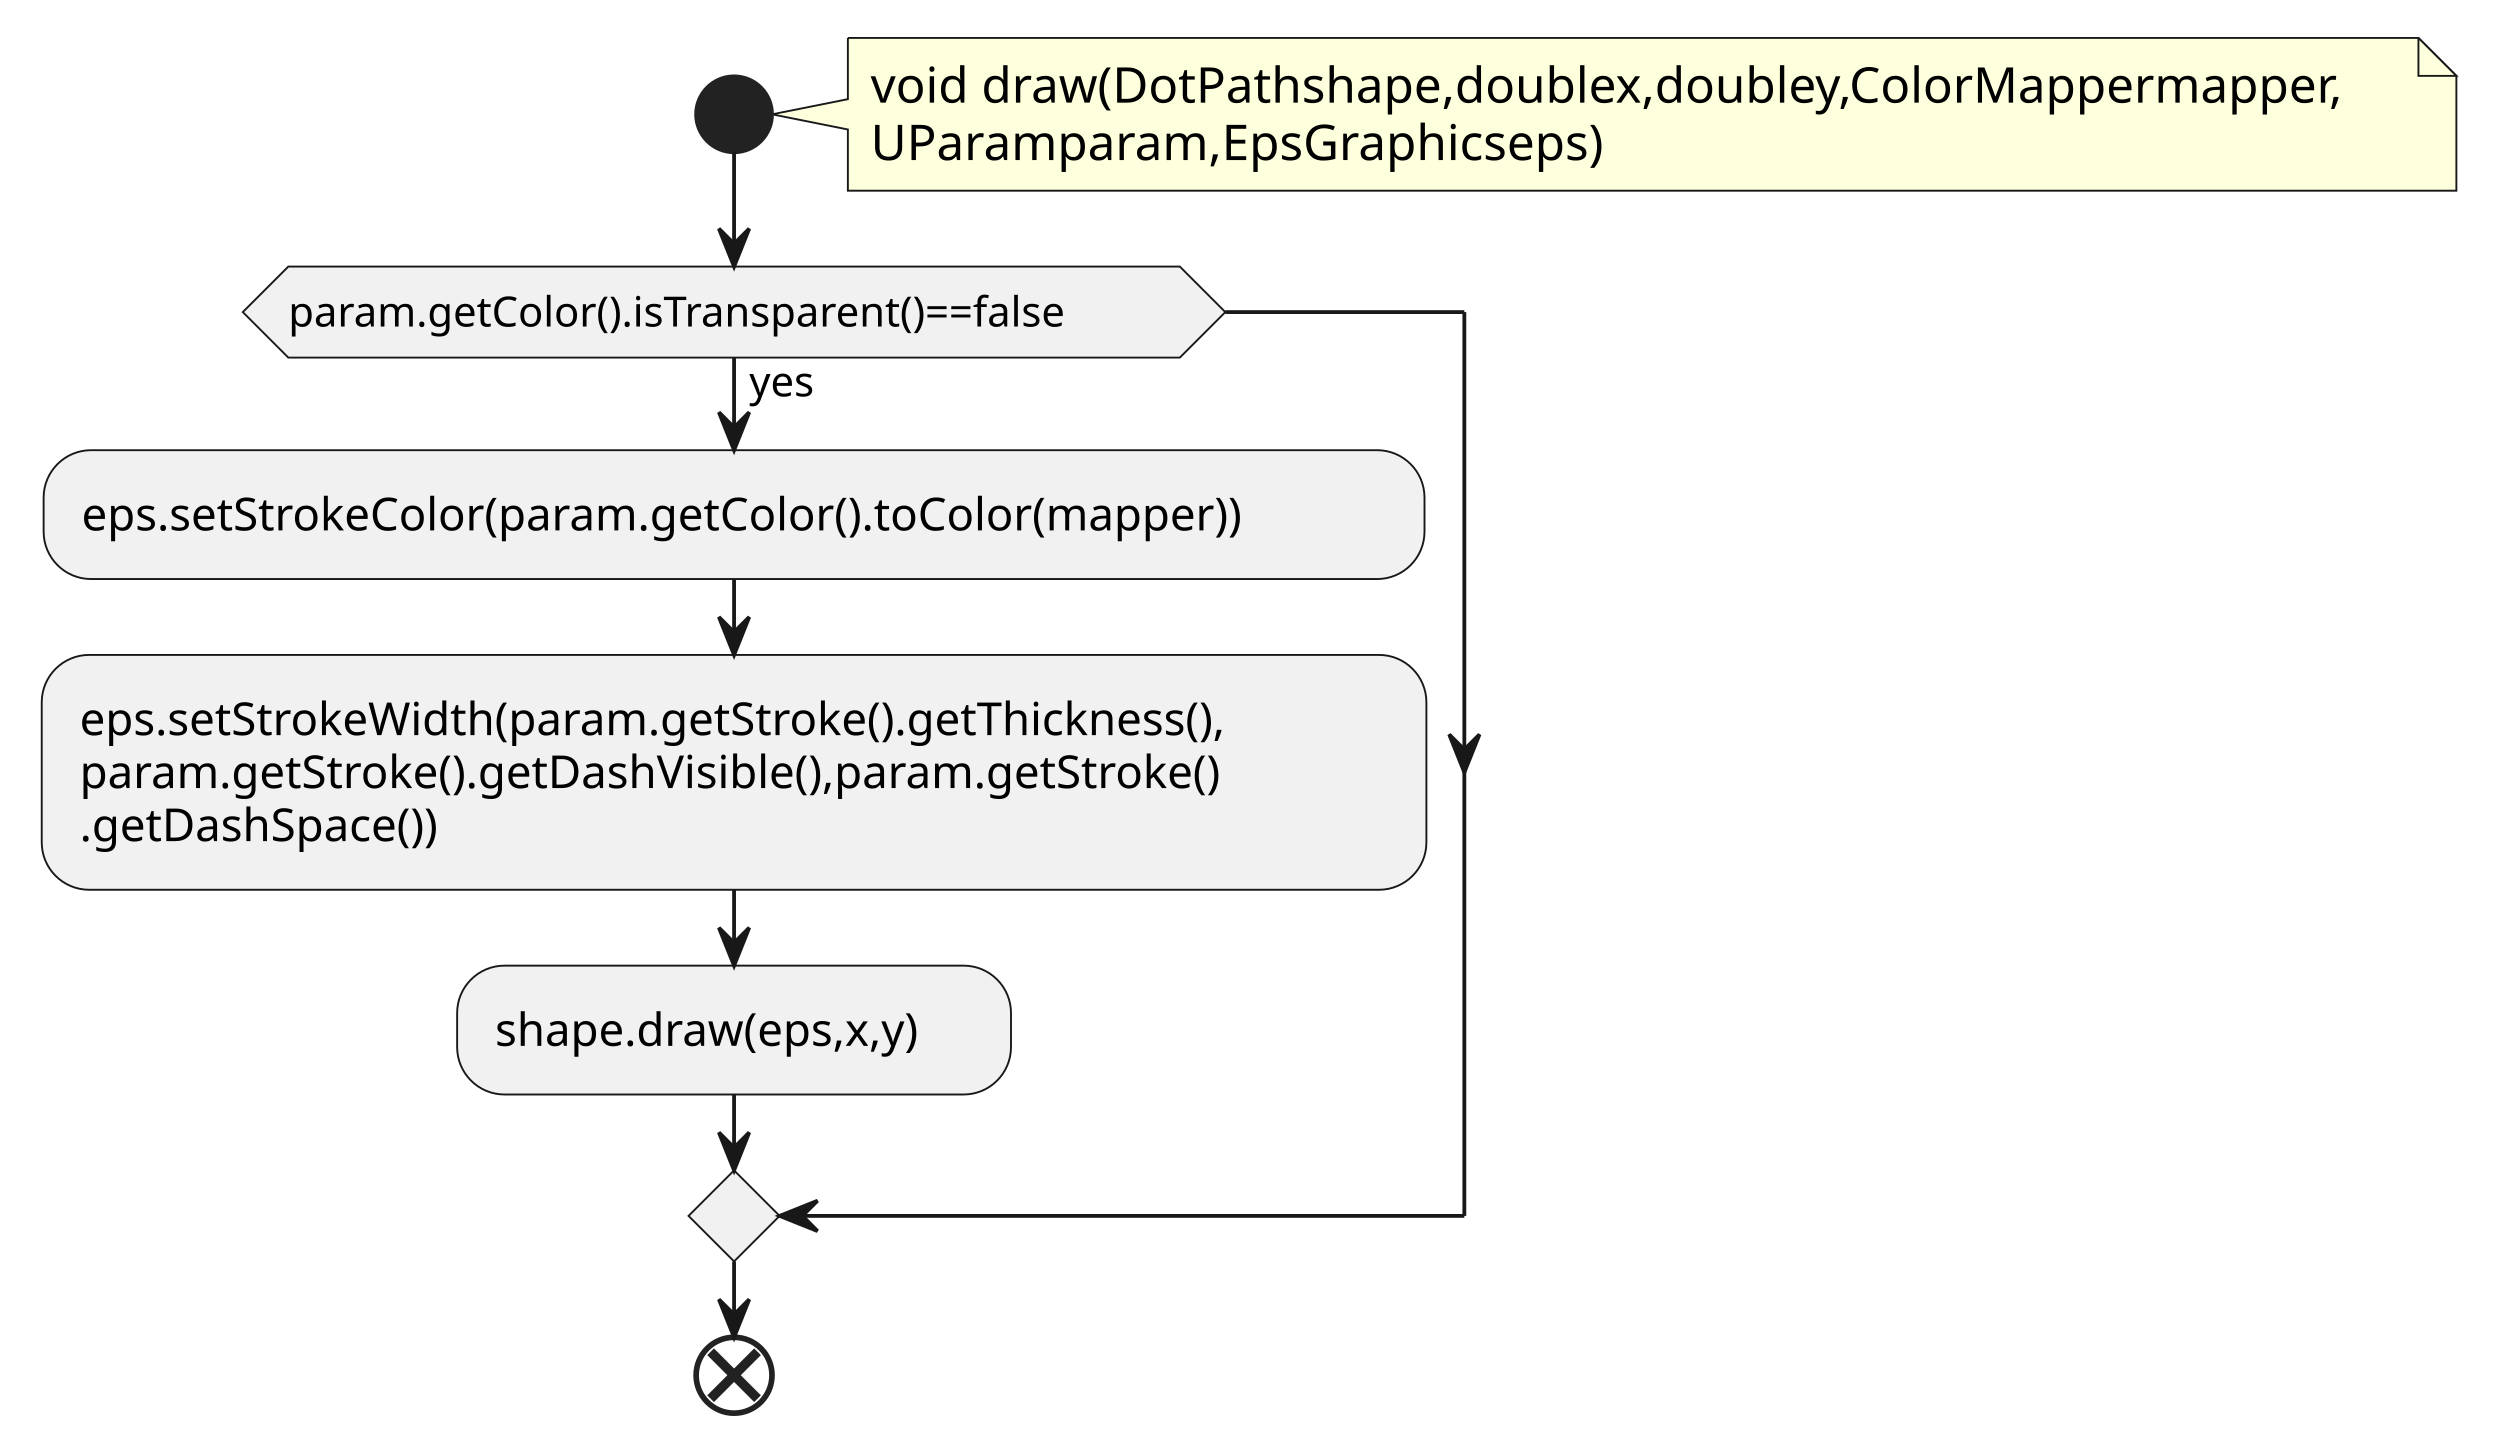
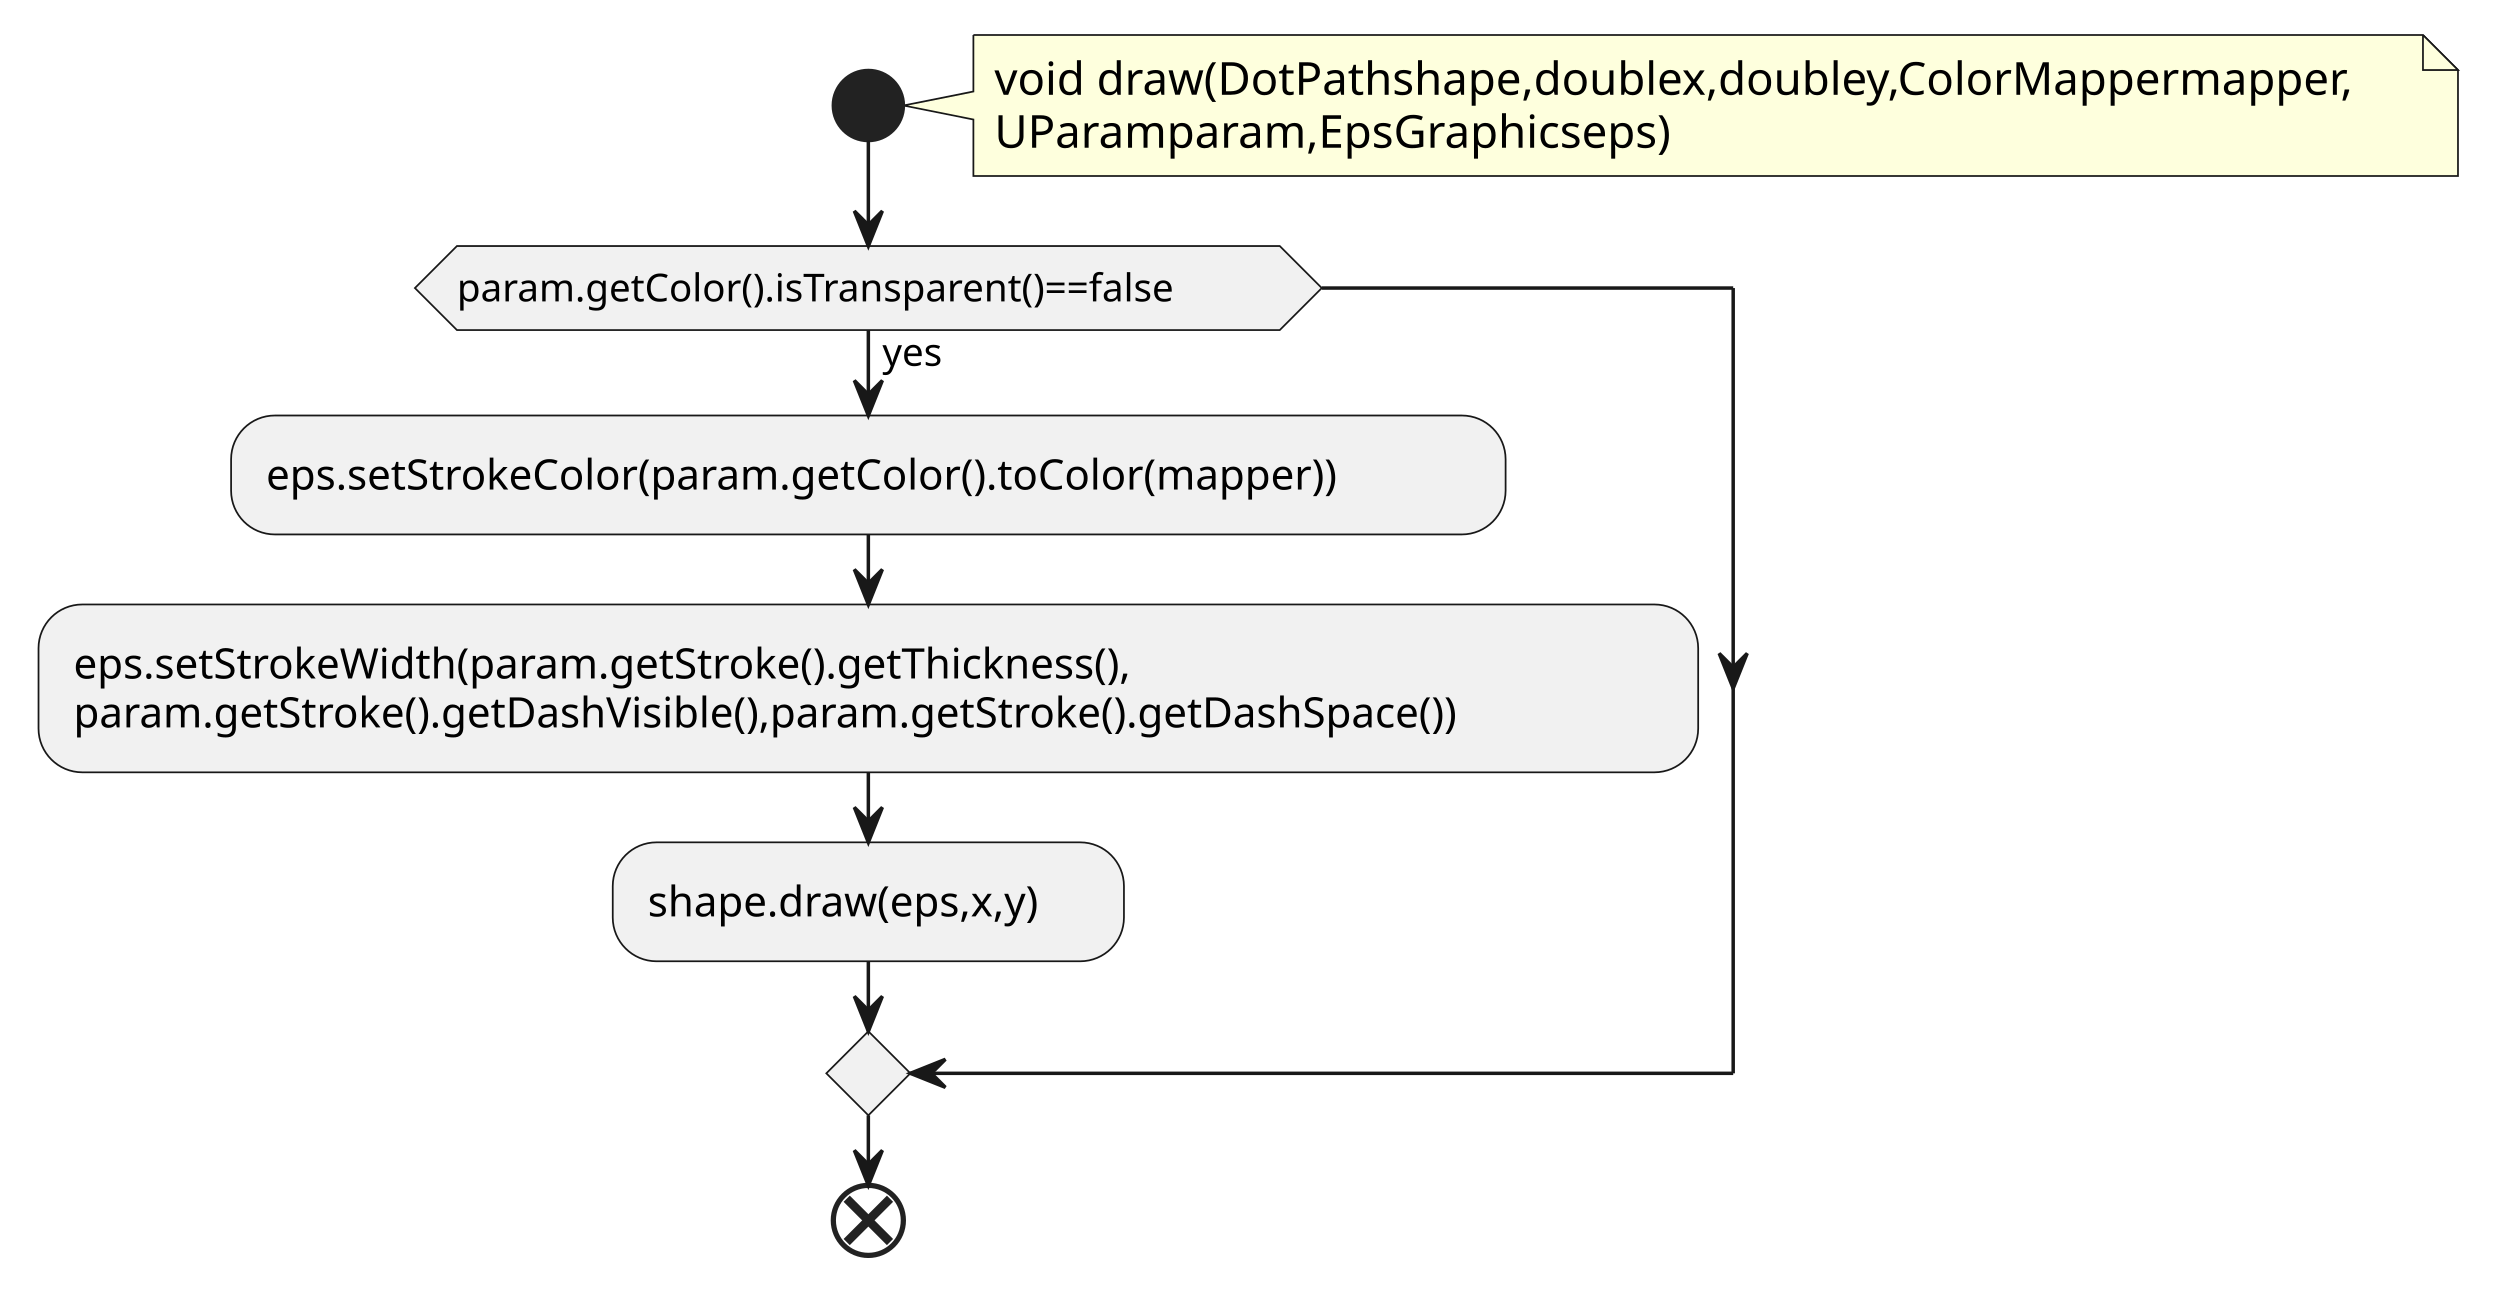
- <svg xmlns="http://www.w3.org/2000/svg" contentStyleType="text/css" height="383px" preserveAspectRatio="none" style="width:659px;height:383px;background:#FFFFFF;" version="1.1" viewBox="0 0 659 383" width="659px" zoomAndPan="magnify">
+ <svg xmlns="http://www.w3.org/2000/svg" contentStyleType="text/css" height="369px" preserveAspectRatio="none" style="width:714px;height:369px;background:#FFFFFF;" version="1.1" viewBox="0 0 714 369" width="714px" zoomAndPan="magnify">
  <defs />
  <g>
-     <path d="M223.5,10 L223.5,26.133 L203.5,30.133 L223.5,34.133 L223.5,50.266 A0,0 0 0 0 223.5,50.266 L647.5,50.266 A0,0 0 0 0 647.5,50.266 L647.5,20 L637.5,10 L223.5,10 A0,0 0 0 0 223.5,10 " fill="#FEFFDD" style="stroke:#181818;stroke-width:0.5;" />
-     <path d="M637.5,10 L637.5,20 L647.5,20 L637.5,10 " fill="#FEFFDD" style="stroke:#181818;stroke-width:0.5;" />
-     <text fill="#000000" font-family="sans-serif" font-size="13" lengthAdjust="spacing" textLength="403" x="229.5" y="27.067">void draw(DotPathshape,doublex,doubley,ColorMappermapper,</text>
-     <text fill="#000000" font-family="sans-serif" font-size="13" lengthAdjust="spacing" textLength="205" x="229.5" y="42.2">UParamparam,EpsGraphicseps)</text>
-     <ellipse cx="193.5" cy="30.133" fill="#222222" rx="10" ry="10" style="stroke:#222222;stroke-width:1.0;" />
-     <rect fill="#F1F1F1" height="33.969" rx="12.5" ry="12.5" style="stroke:#181818;stroke-width:0.5;" width="364" x="11.5" y="118.668" />
-     <text fill="#000000" font-family="sans-serif" font-size="12" lengthAdjust="spacing" textLength="344" x="21.5" y="139.807">eps.setStrokeColor(param.getColor().toColor(mapper))</text>
-     <rect fill="#F1F1F1" height="61.906" rx="12.5" ry="12.5" style="stroke:#181818;stroke-width:0.5;" width="365" x="11" y="172.637" />
+     <path d="M278,10 L278,26.133 L258,30.133 L278,34.133 L278,50.266 A0,0 0 0 0 278,50.266 L702,50.266 A0,0 0 0 0 702,50.266 L702,20 L692,10 L278,10 A0,0 0 0 0 278,10 " fill="#FEFFDD" style="stroke:#181818;stroke-width:0.5;" />
+     <path d="M692,10 L692,20 L702,20 L692,10 " fill="#FEFFDD" style="stroke:#181818;stroke-width:0.5;" />
+     <text fill="#000000" font-family="sans-serif" font-size="13" lengthAdjust="spacing" textLength="403" x="284" y="27.067">void draw(DotPathshape,doublex,doubley,ColorMappermapper,</text>
+     <text fill="#000000" font-family="sans-serif" font-size="13" lengthAdjust="spacing" textLength="205" x="284" y="42.2">UParamparam,EpsGraphicseps)</text>
+     <ellipse cx="248" cy="30.133" fill="#222222" rx="10" ry="10" style="stroke:#222222;stroke-width:1.0;" />
+     <rect fill="#F1F1F1" height="33.969" rx="12.5" ry="12.5" style="stroke:#181818;stroke-width:0.5;" width="364" x="66" y="118.668" />
+     <text fill="#000000" font-family="sans-serif" font-size="12" lengthAdjust="spacing" textLength="344" x="76" y="139.807">eps.setStrokeColor(param.getColor().toColor(mapper))</text>
+     <rect fill="#F1F1F1" height="47.938" rx="12.5" ry="12.5" style="stroke:#181818;stroke-width:0.5;" width="474" x="11" y="172.637" />
    <text fill="#000000" font-family="sans-serif" font-size="12" lengthAdjust="spacing" textLength="345" x="21" y="193.775">eps.setStrokeWidth(param.getStroke().getThickness(),</text>
-     <text fill="#000000" font-family="sans-serif" font-size="12" lengthAdjust="spacing" textLength="343" x="21" y="207.744">param.getStroke().getDashVisible(),param.getStroke()</text>
-     <text fill="#000000" font-family="sans-serif" font-size="12" lengthAdjust="spacing" textLength="111" x="21" y="221.713">.getDashSpace())</text>
-     <rect fill="#F1F1F1" height="33.969" rx="12.5" ry="12.5" style="stroke:#181818;stroke-width:0.5;" width="146" x="120.5" y="254.543" />
-     <text fill="#000000" font-family="sans-serif" font-size="12" lengthAdjust="spacing" textLength="126" x="130.5" y="275.682">shape.draw(eps,x,y)</text>
-     <polygon fill="#F1F1F1" points="76,70.266,311,70.266,323,82.266,311,94.266,76,94.266,64,82.266,76,70.266" style="stroke:#181818;stroke-width:0.5;" />
-     <text fill="#000000" font-family="sans-serif" font-size="11" lengthAdjust="spacing" textLength="20" x="197.5" y="104.476">yes</text>
-     <text fill="#000000" font-family="sans-serif" font-size="11" lengthAdjust="spacing" textLength="235" x="76" y="86.074">param.getColor().isTransparent()==false</text>
-     <polygon fill="#F1F1F1" points="193.5,308.512,205.5,320.512,193.5,332.512,181.5,320.512,193.5,308.512" style="stroke:#181818;stroke-width:0.5;" />
-     <ellipse cx="193.5" cy="362.512" fill="none" rx="10" ry="10" style="stroke:#222222;stroke-width:1.5;" />
-     <line style="stroke:#222222;stroke-width:2.5;" x1="187.313" x2="199.687" y1="356.325" y2="368.699" />
-     <line style="stroke:#222222;stroke-width:2.5;" x1="199.687" x2="187.313" y1="356.325" y2="368.699" />
-     <line style="stroke:#181818;stroke-width:1.0;" x1="193.5" x2="193.5" y1="152.637" y2="172.637" />
-     <polygon fill="#181818" points="189.5,162.637,193.5,172.637,197.5,162.637,193.5,166.637" style="stroke:#181818;stroke-width:1.0;" />
-     <line style="stroke:#181818;stroke-width:1.0;" x1="193.5" x2="193.5" y1="234.543" y2="254.543" />
-     <polygon fill="#181818" points="189.5,244.543,193.5,254.543,197.5,244.543,193.5,248.543" style="stroke:#181818;stroke-width:1.0;" />
-     <line style="stroke:#181818;stroke-width:1.0;" x1="193.5" x2="193.5" y1="94.266" y2="118.668" />
-     <polygon fill="#181818" points="189.5,108.668,193.5,118.668,197.5,108.668,193.5,112.668" style="stroke:#181818;stroke-width:1.0;" />
-     <line style="stroke:#181818;stroke-width:1.0;" x1="323" x2="386" y1="82.266" y2="82.266" />
-     <polygon fill="#181818" points="382,193.59,386,203.59,390,193.59,386,197.59" style="stroke:#181818;stroke-width:1.0;" />
-     <line style="stroke:#181818;stroke-width:1.0;" x1="386" x2="386" y1="82.266" y2="320.512" />
-     <line style="stroke:#181818;stroke-width:1.0;" x1="386" x2="205.5" y1="320.512" y2="320.512" />
-     <polygon fill="#181818" points="215.5,316.512,205.5,320.512,215.5,324.512,211.5,320.512" style="stroke:#181818;stroke-width:1.0;" />
-     <line style="stroke:#181818;stroke-width:1.0;" x1="193.5" x2="193.5" y1="288.512" y2="308.512" />
-     <polygon fill="#181818" points="189.5,298.512,193.5,308.512,197.5,298.512,193.5,302.512" style="stroke:#181818;stroke-width:1.0;" />
-     <line style="stroke:#181818;stroke-width:1.0;" x1="193.5" x2="193.5" y1="40.133" y2="70.266" />
-     <polygon fill="#181818" points="189.5,60.266,193.5,70.266,197.5,60.266,193.5,64.266" style="stroke:#181818;stroke-width:1.0;" />
-     <line style="stroke:#181818;stroke-width:1.0;" x1="193.5" x2="193.5" y1="332.512" y2="352.512" />
-     <polygon fill="#181818" points="189.5,342.512,193.5,352.512,197.5,342.512,193.5,346.512" style="stroke:#181818;stroke-width:1.0;" />
+     <text fill="#000000" font-family="sans-serif" font-size="12" lengthAdjust="spacing" textLength="454" x="21" y="207.744">param.getStroke().getDashVisible(),param.getStroke().getDashSpace())</text>
+     <rect fill="#F1F1F1" height="33.969" rx="12.5" ry="12.5" style="stroke:#181818;stroke-width:0.5;" width="146" x="175" y="240.574" />
+     <text fill="#000000" font-family="sans-serif" font-size="12" lengthAdjust="spacing" textLength="126" x="185" y="261.713">shape.draw(eps,x,y)</text>
+     <polygon fill="#F1F1F1" points="130.5,70.266,365.5,70.266,377.5,82.266,365.5,94.266,130.5,94.266,118.5,82.266,130.5,70.266" style="stroke:#181818;stroke-width:0.5;" />
+     <text fill="#000000" font-family="sans-serif" font-size="11" lengthAdjust="spacing" textLength="20" x="252" y="104.476">yes</text>
+     <text fill="#000000" font-family="sans-serif" font-size="11" lengthAdjust="spacing" textLength="235" x="130.5" y="86.074">param.getColor().isTransparent()==false</text>
+     <polygon fill="#F1F1F1" points="248,294.543,260,306.543,248,318.543,236,306.543,248,294.543" style="stroke:#181818;stroke-width:0.5;" />
+     <ellipse cx="248" cy="348.543" fill="none" rx="10" ry="10" style="stroke:#222222;stroke-width:1.5;" />
+     <line style="stroke:#222222;stroke-width:2.5;" x1="241.813" x2="254.187" y1="342.356" y2="354.73" />
+     <line style="stroke:#222222;stroke-width:2.5;" x1="254.187" x2="241.813" y1="342.356" y2="354.73" />
+     <line style="stroke:#181818;stroke-width:1.0;" x1="248" x2="248" y1="152.637" y2="172.637" />
+     <polygon fill="#181818" points="244,162.637,248,172.637,252,162.637,248,166.637" style="stroke:#181818;stroke-width:1.0;" />
+     <line style="stroke:#181818;stroke-width:1.0;" x1="248" x2="248" y1="220.574" y2="240.574" />
+     <polygon fill="#181818" points="244,230.574,248,240.574,252,230.574,248,234.574" style="stroke:#181818;stroke-width:1.0;" />
+     <line style="stroke:#181818;stroke-width:1.0;" x1="248" x2="248" y1="94.266" y2="118.668" />
+     <polygon fill="#181818" points="244,108.668,248,118.668,252,108.668,248,112.668" style="stroke:#181818;stroke-width:1.0;" />
+     <line style="stroke:#181818;stroke-width:1.0;" x1="377.5" x2="495" y1="82.266" y2="82.266" />
+     <polygon fill="#181818" points="491,186.606,495,196.606,499,186.606,495,190.606" style="stroke:#181818;stroke-width:1.0;" />
+     <line style="stroke:#181818;stroke-width:1.0;" x1="495" x2="495" y1="82.266" y2="306.543" />
+     <line style="stroke:#181818;stroke-width:1.0;" x1="495" x2="260" y1="306.543" y2="306.543" />
+     <polygon fill="#181818" points="270,302.543,260,306.543,270,310.543,266,306.543" style="stroke:#181818;stroke-width:1.0;" />
+     <line style="stroke:#181818;stroke-width:1.0;" x1="248" x2="248" y1="274.543" y2="294.543" />
+     <polygon fill="#181818" points="244,284.543,248,294.543,252,284.543,248,288.543" style="stroke:#181818;stroke-width:1.0;" />
+     <line style="stroke:#181818;stroke-width:1.0;" x1="248" x2="248" y1="40.133" y2="70.266" />
+     <polygon fill="#181818" points="244,60.266,248,70.266,252,60.266,248,64.266" style="stroke:#181818;stroke-width:1.0;" />
+     <line style="stroke:#181818;stroke-width:1.0;" x1="248" x2="248" y1="318.543" y2="338.543" />
+     <polygon fill="#181818" points="244,328.543,248,338.543,252,328.543,248,332.543" style="stroke:#181818;stroke-width:1.0;" />
  </g>
</svg>
